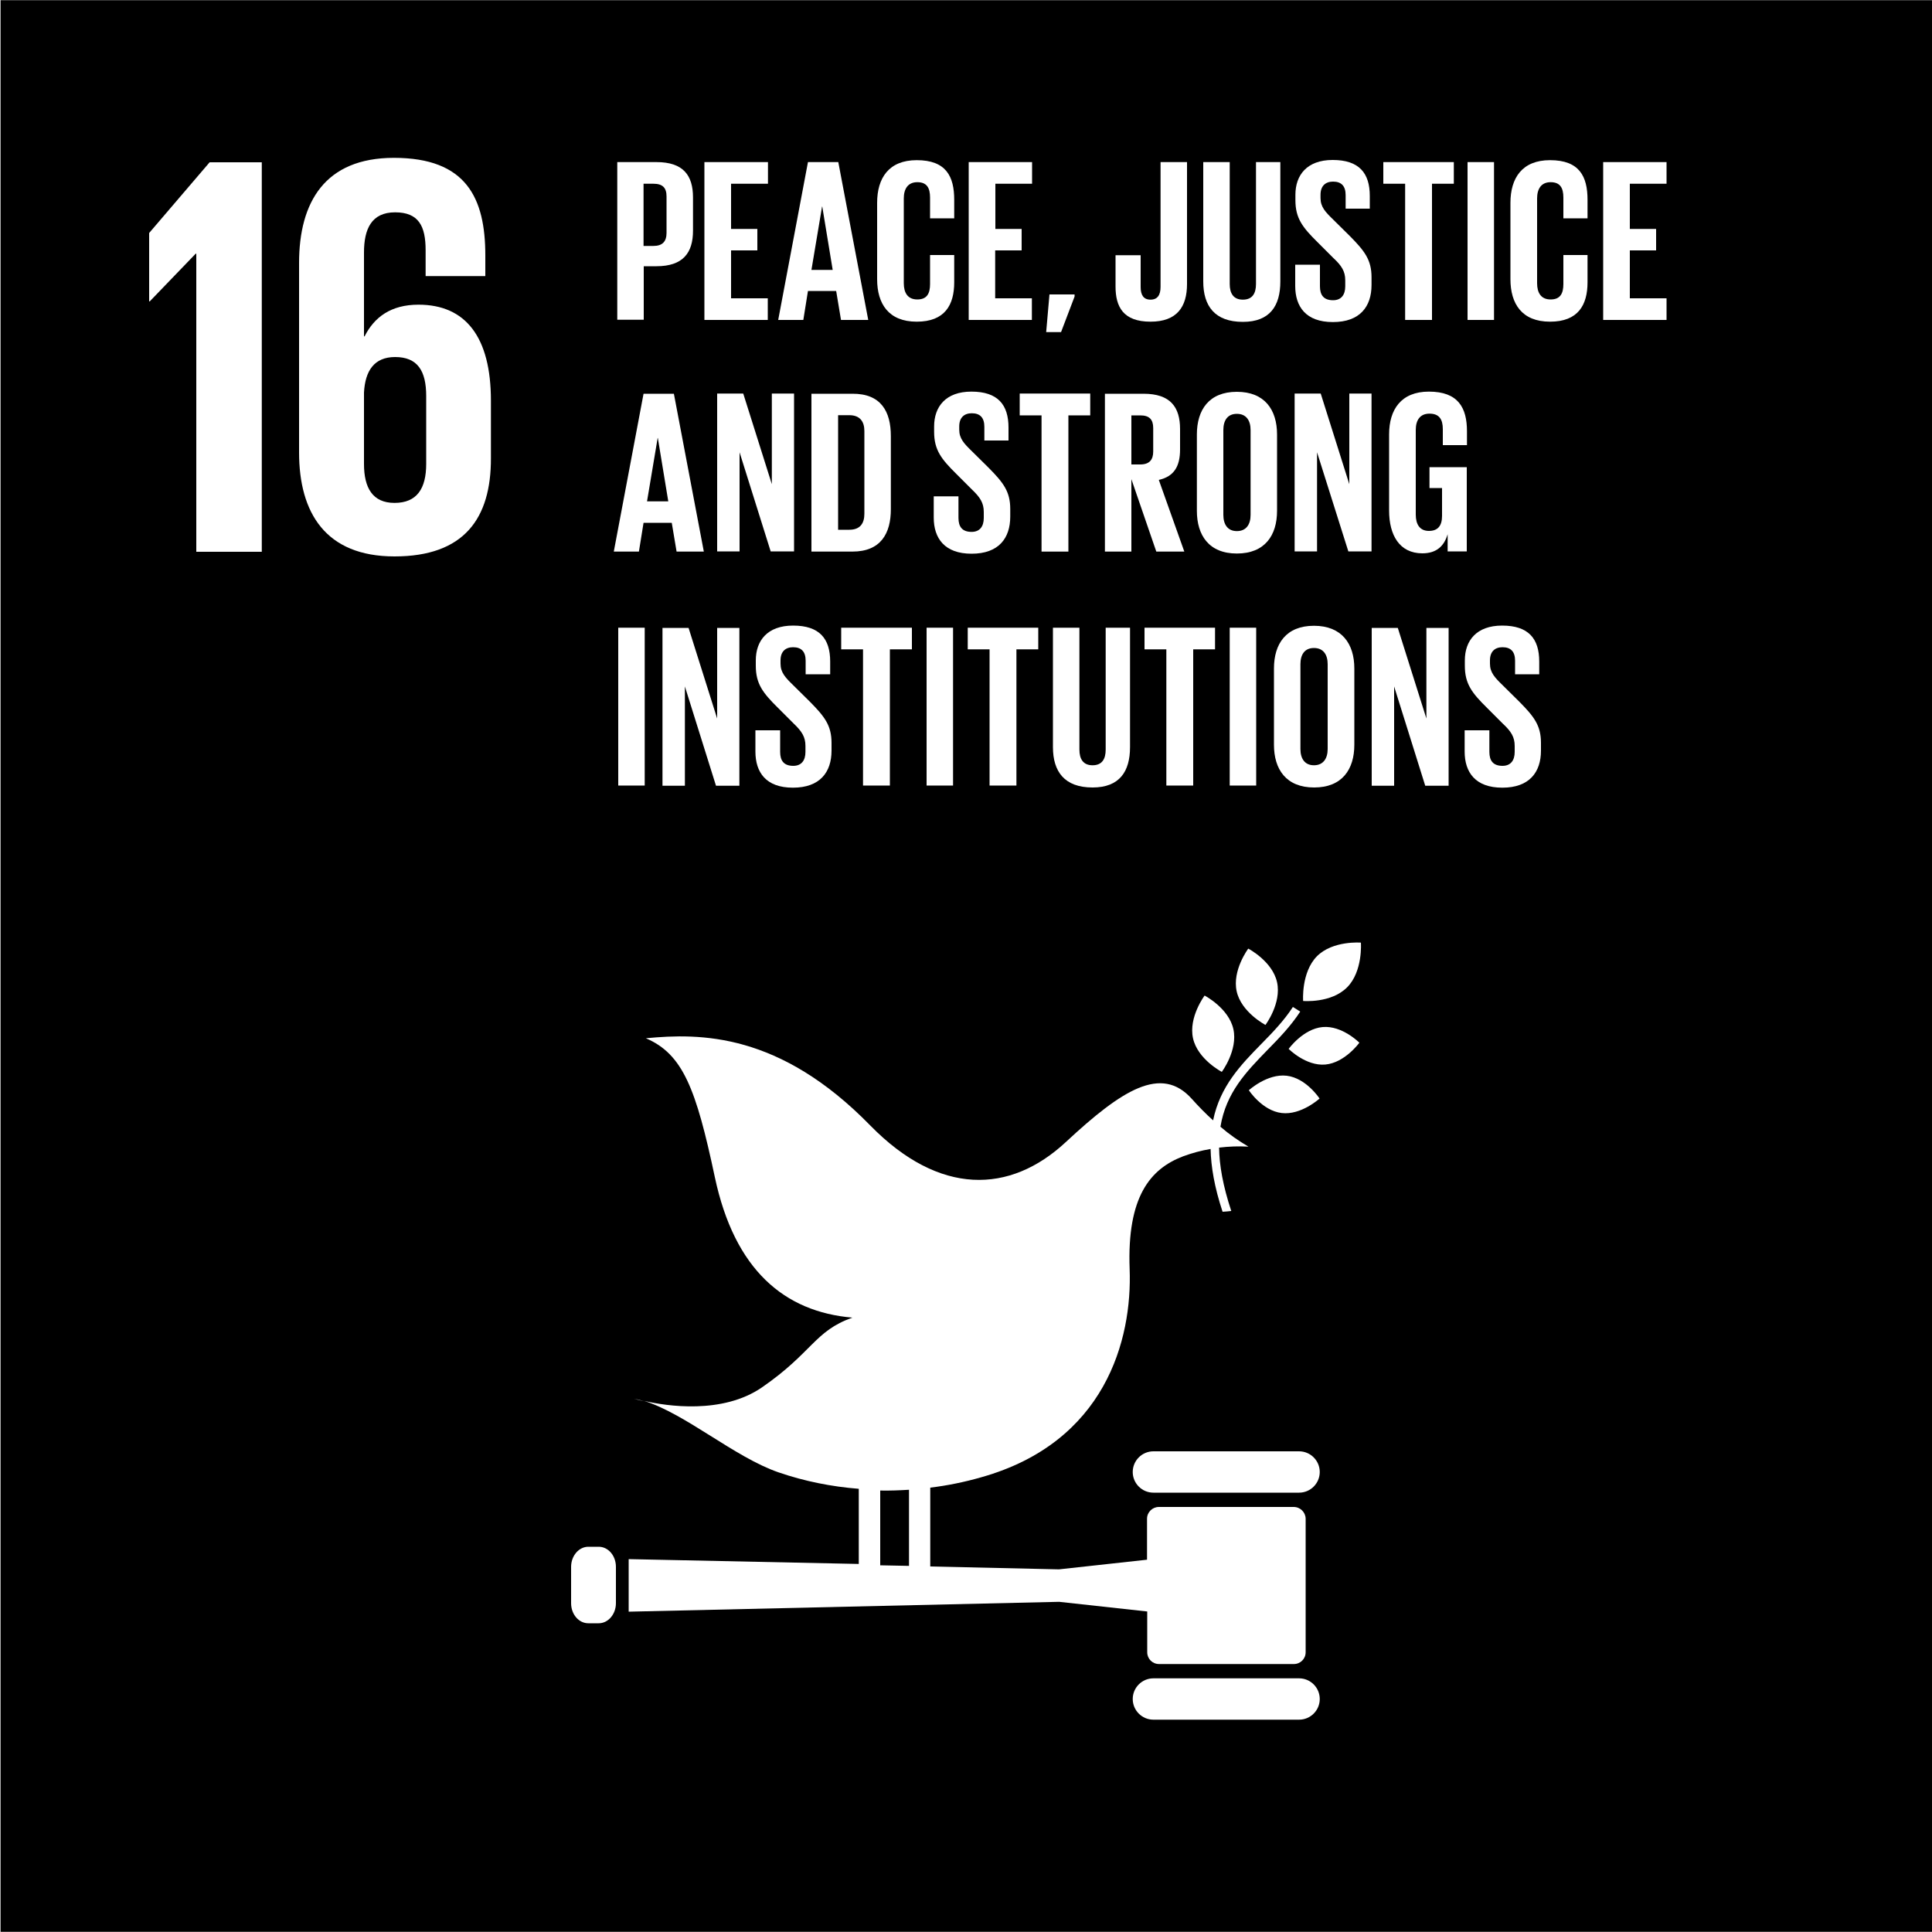
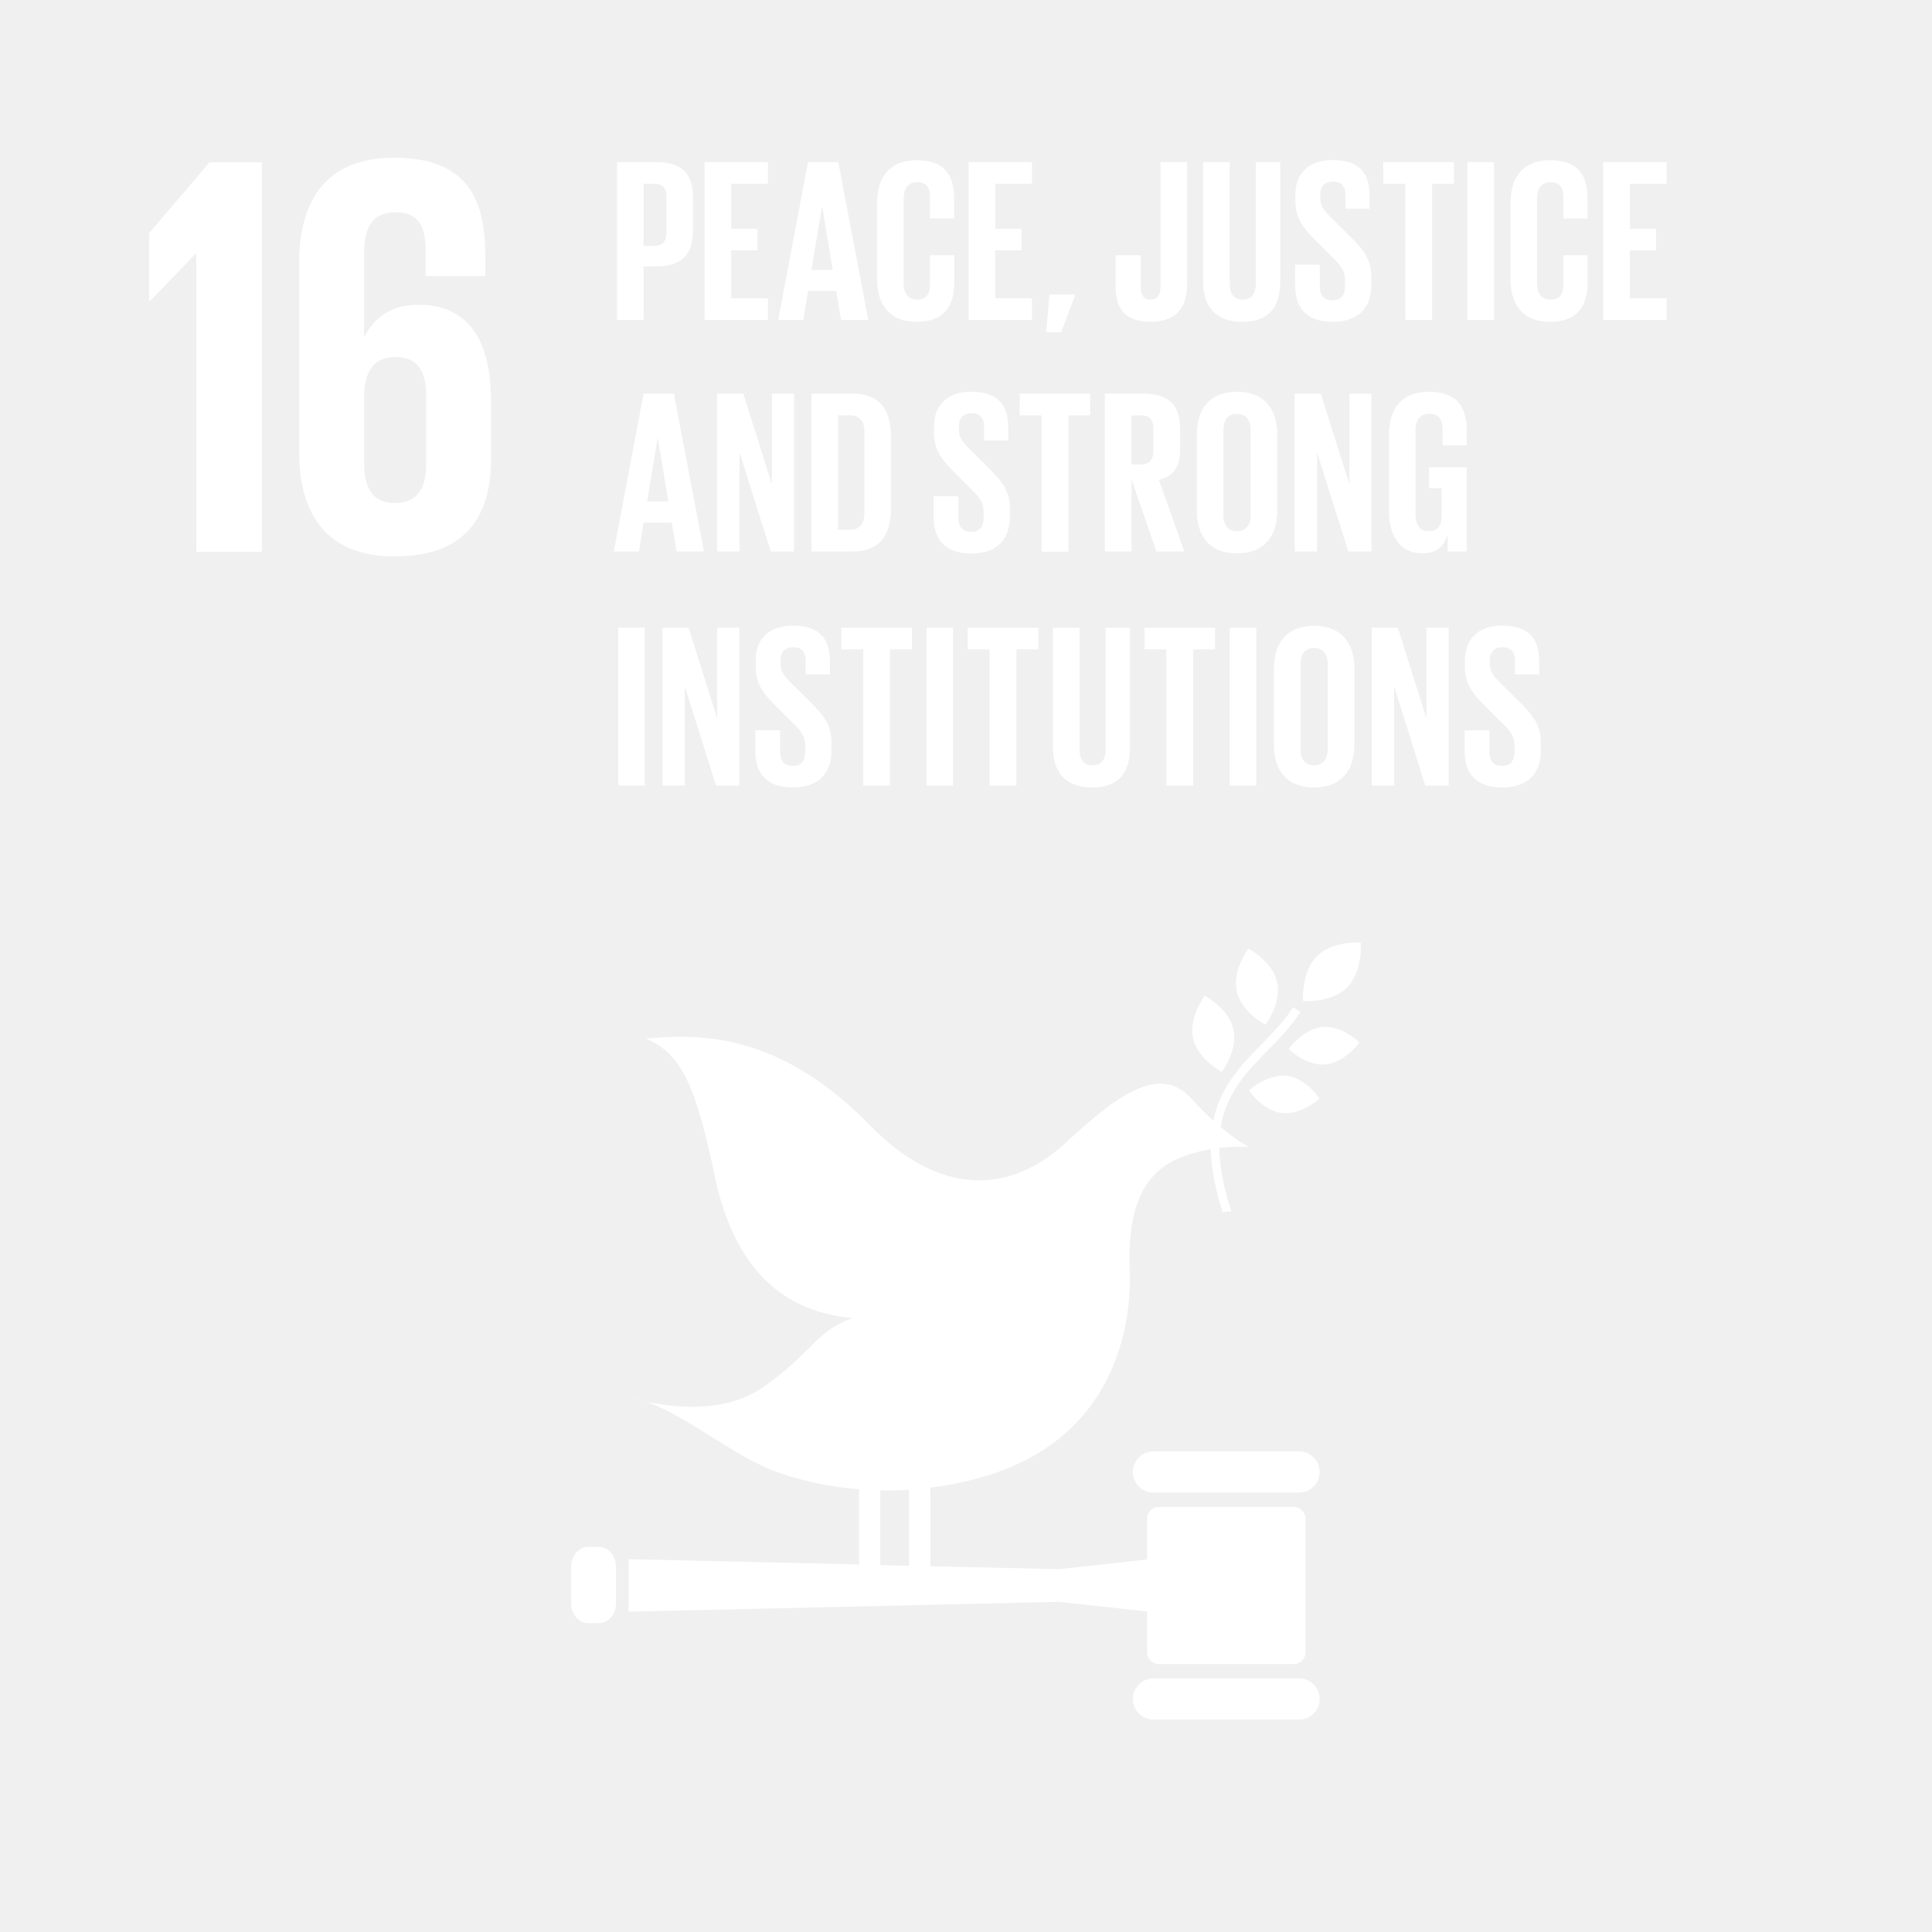
- <svg xmlns="http://www.w3.org/2000/svg" version="1.1" id="Layer_1" x="0px" y="0px" viewBox="0 0 1000 1000" style="enable-background:new 0 0 1000 1000;" xml:space="preserve">
-   <style type="text/css">
- 	.st0{fill:#FFFFFF;}
- </style>
-   <rect x="0.3" y="0.1" width="999.8" height="999.8" />
-   <polygon class="st0" points="77.2,120.6 77.2,156 77.5,156 101.3,131.3 101.6,131.3 101.6,285.6 135.5,285.6 135.5,84 108.5,84 " />
-   <path class="st0" d="M254.1,237.1v-29.7c0-33-13.1-49.7-37.5-49.7c-14.3,0-22.9,6.5-27.9,16.4h-0.3v-43.4c0-12.2,3.9-20.8,16.1-20.8  s15.8,7.1,15.8,19.6v13.4h30.9v-10.7c0-29.7-9.8-50.5-47.3-50.5c-35.7,0-49.1,22.9-49.1,54.4v98.1c0,31.2,13.7,53.8,49.4,53.8  C240.2,288,254.2,268.4,254.1,237.1 M220.6,240.1c0,12.8-4.8,20.2-16.4,20.2c-11.3,0-15.8-7.7-15.8-20.2v-36.9  c0.6-11.3,5.3-18.4,16.1-18.4c11.6,0,16.1,7.1,16.1,20.2V240.1z" />
+ <svg xmlns="http://www.w3.org/2000/svg" id="Layer_1" data-name="Layer 1" viewBox="0 0 1000 1000" focusable="false">
+   <link type="text/css" rel="stylesheet" id="dark-mode-general-link" />
+   <link type="text/css" rel="stylesheet" id="dark-mode-custom-link" />
+   <style type="text/css" id="dark-mode-custom-style" />
+   <defs>
+     <style>
+       .cls-2 {
+         fill: #fff;
+       }
+     </style>
+   </defs>
+   <polygon class="cls-2" points="77.22 120.59 77.22 155.97 77.53 155.97 101.31 131.29 101.61 131.29 101.61 285.6 135.51 285.6 135.51 84.01 108.46 84.01 77.22 120.59" />
+   <path class="cls-2" d="M254.15,237.15V207.41c0-33-13.08-49.66-37.46-49.66-14.28,0-22.9,6.54-27.95,16.36h-.29V130.7c0-12.2,3.85-20.82,16.05-20.82s15.76,7.14,15.76,19.62v13.4h30.92V132.18c0-29.73-9.81-50.54-47.28-50.54-35.68,0-49.06,22.9-49.06,54.42v98.11c0,31.22,13.69,53.82,49.36,53.82,36,0,50-19.62,50-50.84m-33.6,3c0,12.78-4.76,20.21-16.35,20.21-11.3,0-15.75-7.72-15.75-20.21V203.25c.58-11.3,5.34-18.44,16.05-18.44,11.58,0,16.05,7.14,16.05,20.23Z" />
  <g>
-     <path class="st0" d="M646.1,491c0,0-8.4,11.2-6,22.1c2.4,10.9,14.9,17.4,14.9,17.4s8.4-11.2,6-22.1   C658.6,497.5,646.1,491,646.1,491" />
-     <path class="st0" d="M632.4,554.8c0,0,8.4-11.2,6-22.1s-14.9-17.4-14.9-17.4s-8.4,11.2-6,22.1S632.4,554.8,632.4,554.8" />
-     <path class="st0" d="M667,542.9c0,0,8.9,9,19,8.1s17.6-11.3,17.6-11.3s-8.9-9-19-8.1S667,542.9,667,542.9" />
-     <path class="st0" d="M681.6,495c-8.2,8.4-7.1,23.1-7.1,23.1s14.5,1.3,22.8-7.1c8.2-8.3,7.1-23.1,7.1-23.1S689.8,486.7,681.6,495" />
-     <path class="st0" d="M663.4,576.1c10.1,1.2,19.6-7.5,19.6-7.5s-6.9-10.6-17-11.8s-19.6,7.5-19.6,7.5S653.3,574.9,663.4,576.1" />
-     <path class="st0" d="M672.4,751.2H597c-5.9,0-10.7,4.8-10.7,10.7c0,5.9,4.8,10.7,10.7,10.7h75.4c5.9,0,10.7-4.8,10.7-10.7   C683.1,756,678.3,751.2,672.4,751.2" />
-     <path class="st0" d="M672.4,868.7H597c-5.9,0-10.7,4.8-10.7,10.7c0,5.9,4.8,10.7,10.7,10.7h75.4c5.9,0,10.7-4.8,10.7-10.7   C683.1,873.5,678.3,868.7,672.4,868.7" />
-     <path class="st0" d="M333.5,725.3c-1.7-0.5-3.5-1-5.2-1.3C328.3,724,330.2,724.6,333.5,725.3" />
-     <path class="st0" d="M669.6,780h-69.8c-3.3,0-6.1,2.7-6.1,6.1v21.2l-45.6,5l-66.6-1.5V770c9-1.1,17.8-2.9,26.5-5.4   c64.1-18.1,78.1-71.1,76.7-107.8c-1.4-37.3,10.6-51.8,27.7-58.3c4.6-1.7,9.4-3,14.2-3.8c0.2,9.2,2,19.8,6.2,32.5   c1.5-0.1,3-0.2,4.5-0.4c-4.3-13-6.2-23.7-6.3-32.8c5-0.6,10.1-0.8,15.2-0.5c-5.1-3-10-6.4-14.5-10.3c2.9-17.7,13.4-28.5,24.3-39.7   c6-6.1,12.1-12.4,17-19.9l-3.8-2.4c-4.6,7.1-10.6,13.3-16.4,19.2c-10.6,10.8-21.3,21.9-24.9,39.5c-3.9-3.5-7.5-7.2-11-11.1   c-15.8-17.7-36.2-4.7-65.2,22.3s-65.5,27.9-101.2-8.5c-47-48.2-88.1-47.9-116.2-45.2c19.2,8.2,26,26.2,35.7,71.9   c10.2,48,36,69.7,71.2,72.7c-19.6,6.9-20.6,18-46.8,36.1c-20.5,14.1-49.4,9.7-61,7c21.5,6.7,46.9,29.2,69.6,37   c13.4,4.6,27.4,7.4,41.5,8.5v38.9L325.4,807v27.2l222.8-5.1l45.6,5v21.1c0,3.4,2.7,6.1,6.1,6.1h69.8c3.4,0,6.1-2.7,6.1-6.1v-69.2   C675.7,782.7,673,780,669.6,780z M455.6,771.5c5,0.1,10-0.1,14.9-0.4v39.4l-14.9-0.3V771.5z" />
-     <path class="st0" d="M318.8,829.8c0,5.7-4,10.4-8.9,10.4h-5.4c-4.9,0-8.9-4.6-8.9-10.4V811c0-5.7,4-10.4,8.9-10.4h5.4   c4.9,0,8.9,4.6,8.9,10.4V829.8z" />
+     <path class="cls-2" d="M646.14,491s-8.41,11.17-6,22.06,14.88,17.36,14.88,17.36,8.41-11.17,6-22.05S646.14,491,646.14,491" />
+     <path class="cls-2" d="M632.43,554.84s8.41-11.18,6-22.06-14.87-17.36-14.87-17.36-8.42,11.17-6,22.06,14.88,17.36,14.88,17.36" />
+     <path class="cls-2" d="M667,542.88s8.88,9,19,8.06,17.61-11.31,17.61-11.31-8.87-9-19-8.07S667,542.88,667,542.88" />
+     <path class="cls-2" d="M681.56,495c-8.23,8.35-7.07,23.13-7.07,23.13s14.51,1.26,22.76-7.08,7.07-23.13,7.07-23.13-14.52-1.26-22.76,7.08" />
+     <path class="cls-2" d="M663.4,576.09c10.08,1.2,19.56-7.46,19.56-7.46S676.09,558,666,556.85s-19.57,7.47-19.57,7.47,6.87,10.58,16.95,11.77" />
+     <path class="cls-2" d="M672.4,751.23H597.05a10.66,10.66,0,1,0,0,21.32H672.4a10.66,10.66,0,0,0,0-21.32" />
+     <path class="cls-2" d="M672.4,868.74H597.05a10.66,10.66,0,1,0,0,21.32H672.4a10.66,10.66,0,0,0,0-21.32" />
+     <path class="cls-2" d="M333.51,725.35a49.66,49.66,0,0,0-5.23-1.34s1.93.6,5.23,1.34" />
+     <path class="cls-2" d="M669.63,780H599.8a6.07,6.07,0,0,0-6.07,6.06v21.15l-45.58,5-66.59-1.52V770a183,183,0,0,0,26.49-5.38c64.11-18.08,78.09-71.08,76.69-107.75-1.39-37.35,10.56-51.85,27.73-58.3a77.47,77.47,0,0,1,14.23-3.77c.19,9.17,2,19.84,6.15,32.54,1.53-.08,3-.21,4.55-.37-4.33-13-6.18-23.69-6.28-32.81a79.89,79.89,0,0,1,15.2-.46,96.54,96.54,0,0,1-14.47-10.3c2.88-17.68,13.42-28.54,24.27-39.65,6-6.11,12.13-12.42,17-19.94l-3.78-2.44c-4.6,7.14-10.63,13.29-16.44,19.24-10.58,10.83-21.27,21.89-24.89,39.45A145.4,145.4,0,0,1,617,569c-15.81-17.72-36.16-4.71-65.17,22.31s-65.54,27.93-101.2-8.55c-47-48.16-88.08-47.88-116.22-45.15,19.25,8.2,26,26.19,35.73,71.91,10.21,48,36,69.68,71.19,72.67-19.59,6.93-20.56,18-46.81,36.12-20.51,14.14-49.35,9.67-61,7,21.46,6.7,46.89,29.21,69.64,37a168.17,168.17,0,0,0,41.51,8.51v38.94l-119.3-2.72v27.16l222.79-5.1,45.58,5v21.13a6.09,6.09,0,0,0,6.07,6.08h69.83a6.1,6.1,0,0,0,6.08-6.08V786.06A6.08,6.08,0,0,0,669.63,780Zm-214-8.52c5,.08,9.95-.07,14.94-.41v39.37l-14.94-.34Z" />
+     <path class="cls-2" d="M318.84,829.8c0,5.73-4,10.37-8.92,10.37h-5.37c-4.92,0-8.93-4.64-8.93-10.37V811c0-5.73,4-10.37,8.93-10.37h5.37c4.92,0,8.92,4.64,8.92,10.37Z" />
  </g>
  <g>
-     <path class="st0" d="M319.4,83.9h20.4c13.9,0,18.9,6.9,18.9,18.3v17.2c0,11.4-5.1,18.4-18.9,18.4h-6.6v27.7h-13.7V83.9z    M333.1,95.1v32.2h5.1c4.7,0,6.8-2.3,6.8-6.8v-18.8c0-4.5-2-6.6-6.8-6.6H333.1z" />
-     <path class="st0" d="M364.7,83.9h32.8v11.2h-19.1v23.4h13.6v11.1h-13.6v24.8h19v11.2h-32.8V83.9z" />
-     <path class="st0" d="M402.8,165.6l15.4-81.7h15.7l15.5,81.7h-14.1l-2.5-15h-14.6l-2.4,15H402.8z M420,139.7h11l-5.4-32.8h-0.1   L420,139.7z" />
-     <path class="st0" d="M454,144.5V105c0-12.8,6-22.1,20.5-22.1c15.2,0,19.4,8.4,19.4,20.5v9.6h-12.5v-10.7c0-5.1-1.7-8-6.6-8   s-7,3.5-7,8.4v43.9c0,4.9,2,8.4,7,8.4s6.6-3.1,6.6-8v-15h12.5v14.1c0,11.7-4.8,20.4-19.4,20.4S454,157.2,454,144.5z" />
-     <path class="st0" d="M501.4,83.9h32.8v11.2h-19v23.4h13.6v11.1h-13.7v24.8h19v11.2h-32.7V83.9z" />
-     <path class="st0" d="M556.2,153.5l-7,18.4h-7.7l1.7-19.5h13L556.2,153.5z" />
-     <path class="st0" d="M614.4,83.9V147c0,11.8-5.2,19.5-18.9,19.5c-14.2,0-18.1-7.8-18.1-18.2v-16.2h13v16.5c0,4.1,1.5,6.5,5.1,6.5   s5.2-2.4,5.2-6.6V83.9H614.4z" />
-     <path class="st0" d="M662.7,83.9v61.8c0,12.6-5.4,20.9-19.4,20.9c-14.5,0-20.5-8.2-20.5-20.9V83.9h13.7V147c0,4.8,1.9,8.1,6.8,8.1   s6.8-3.2,6.8-8.1V83.9H662.7z" />
-     <path class="st0" d="M670.4,148v-11h12.8v11.2c0,4.6,2,7.2,6.8,7.2c4.3,0,6.3-2.9,6.3-7.2v-3.1c0-4.7-1.9-7.6-6.2-11.6l-8.1-8.1   c-7.8-7.7-11.5-12.4-11.5-21.8v-2.8c0-10.1,5.9-18,19.3-18c13.7,0,19.2,6.8,19.2,18.6v6.6h-12.5v-7c0-4.7-2.2-7-6.5-7   c-3.9,0-6.5,2.2-6.5,6.8v1.7c0,4.6,2.5,7.2,6.5,11.1l8.8,8.7c7.5,7.6,11.1,12.2,11.1,21.2v4c0,11.2-6,19.2-20,19.2   S670.4,158.7,670.4,148z" />
-     <path class="st0" d="M716,83.9h36.5v11.2h-11.3v70.5h-13.9V95.1H716V83.9z" />
-     <path class="st0" d="M759.6,83.9h13.7v81.7h-13.7V83.9z" />
-     <path class="st0" d="M781.8,144.5V105c0-12.8,6-22.1,20.5-22.1c15.2,0,19.4,8.4,19.4,20.5v9.6h-12.5v-10.7c0-5.1-1.7-8-6.6-8   s-7,3.5-7,8.4v43.9c0,4.9,2,8.4,7,8.4s6.6-3.1,6.6-8v-15h12.5v14.1c0,11.7-4.8,20.4-19.4,20.4S781.8,157.2,781.8,144.5z" />
-     <path class="st0" d="M829.8,83.9h32.8v11.2h-19v23.4h13.6v11.1h-13.6v24.8h19v11.2h-32.8V83.9z" />
+     <path class="cls-2" d="M319.38,83.89h20.37c13.86,0,18.93,6.87,18.93,18.32v17.23c0,11.45-5.07,18.44-18.93,18.44h-6.63v27.73H319.38ZM333.12,95.1v32.18h5.07c4.7,0,6.75-2.29,6.75-6.75v-18.8c0-4.46-2.05-6.63-6.75-6.63Z" />
+     <path class="cls-2" d="M364.7,83.89h32.79V95.1H378.44v23.38h13.62v11.09H378.44V154.4h19.05v11.21H364.7Z" />
+     <path class="cls-2" d="M402.79,165.61l15.43-81.72h15.67l15.54,81.72h-14.1l-2.53-15H418.22l-2.41,15ZM420,139.69h11l-5.42-32.78h-.12Z" />
+     <path class="cls-2" d="M454,144.51V105c0-12.78,6-22.06,20.49-22.06,15.19,0,19.41,8.44,19.41,20.49v9.64H481.37V102.33c0-5.06-1.68-8-6.63-8s-7,3.5-7,8.44v43.87c0,4.94,2.05,8.44,7,8.44s6.63-3.13,6.63-8V132.1h12.54v14.1c0,11.69-4.82,20.37-19.41,20.37S454,157.17,454,144.51Z" />
+     <path class="cls-2" d="M501.38,83.89h32.79V95.1h-19v23.38h13.62v11.09H515.12V154.4h19v11.21H501.38Z" />
+     <path class="cls-2" d="M556.22,153.55l-7,18.44h-7.71l1.69-19.52h13Z" />
+     <path class="cls-2" d="M614.44,83.89V147c0,11.82-5.19,19.53-18.93,19.53-14.22,0-18.07-7.83-18.07-18.2V132.1h13v16.51c0,4.1,1.45,6.51,5.06,6.51s5.19-2.41,5.19-6.63V83.89Z" />
+     <path class="cls-2" d="M662.65,83.89v61.83c0,12.65-5.43,20.85-19.41,20.85-14.46,0-20.49-8.2-20.49-20.85V83.89h13.74V147c0,4.83,1.93,8.08,6.75,8.08S650,151.87,650,147V83.89Z" />
+     <path class="cls-2" d="M670.36,148V137h12.78v11.21c0,4.58,2.05,7.23,6.75,7.23,4.34,0,6.27-2.89,6.27-7.23v-3.13c0-4.7-1.93-7.6-6.15-11.58l-8.08-8.07c-7.83-7.71-11.45-12.42-11.45-21.82v-2.77c0-10.12,5.91-18,19.29-18,13.74,0,19.16,6.75,19.16,18.56v6.63H696.4V101c0-4.7-2.17-7-6.51-7-3.86,0-6.51,2.17-6.51,6.75v1.69c0,4.58,2.53,7.23,6.51,11.09l8.8,8.67c7.47,7.6,11.09,12.18,11.09,21.22v4c0,11.2-6,19.16-20,19.16S670.36,158.74,670.36,148Z" />
+     <path class="cls-2" d="M716,83.89h36.53V95.1H741.24v70.51H727.38V95.1H716Z" />
+     <path class="cls-2" d="M759.56,83.89H773.3v81.72H759.56Z" />
+     <path class="cls-2" d="M781.85,144.51V105c0-12.78,6-22.06,20.49-22.06,15.19,0,19.41,8.44,19.41,20.49v9.64H809.21V102.33c0-5.06-1.68-8-6.63-8s-7,3.5-7,8.44v43.87c0,4.94,2,8.44,7,8.44s6.63-3.13,6.63-8V132.1h12.54v14.1c0,11.69-4.82,20.37-19.41,20.37S781.85,157.17,781.85,144.51Z" />
+     <path class="cls-2" d="M829.82,83.89h32.79V95.1H843.56v23.38h13.62v11.09H843.56V154.4h19.05v11.21H829.82Z" />
  </g>
  <g>
-     <path class="st0" d="M317.7,285.5l15.4-81.7h15.7l15.5,81.7h-14.1l-2.5-14.9h-14.6l-2.4,14.9H317.7z M334.9,259.5h11l-5.4-32.8   h-0.1L334.9,259.5z" />
-     <path class="st0" d="M382.8,234.1v51.3h-11.6v-81.7h13.5l14.8,46.9v-46.9H411v81.7h-12.1L382.8,234.1z" />
-     <path class="st0" d="M461.1,225.7v37.9c0,12.5-5.2,21.9-19.9,21.9H420v-81.7h21.2C456,203.7,461.1,213,461.1,225.7z M439.6,274.2   c5.7,0,7.8-3.4,7.8-8.3v-42.8c0-4.8-2.2-8.2-7.8-8.2h-5.8v59.3H439.6z" />
-     <path class="st0" d="M483.3,267.9v-11h12.8v11.2c0,4.6,2,7.2,6.8,7.2c4.3,0,6.3-2.9,6.3-7.2V265c0-4.7-1.9-7.6-6.1-11.6l-8.1-8.1   c-7.8-7.7-11.5-12.4-11.5-21.8v-2.8c0-10.1,5.9-18,19.3-18c13.7,0,19.2,6.8,19.2,18.6v6.7h-12.5v-7.1c0-4.7-2.2-7-6.5-7   c-3.9,0-6.5,2.2-6.5,6.8v1.7c0,4.6,2.5,7.2,6.5,11.1l8.8,8.7c7.5,7.6,11.1,12.2,11.1,21.2v4c0,11.2-6,19.2-20,19.2   S483.3,278.6,483.3,267.9z" />
-     <path class="st0" d="M527.8,203.7h36.5V215H553v70.5h-13.9V215h-11.3V203.7z" />
-     <path class="st0" d="M585.6,248v37.5h-13.7v-81.7h20c13.9,0,18.9,6.9,18.9,18.3v10.5c0,8.8-3.1,14-11,15.8l13.2,37.1h-14.5   L585.6,248z M585.6,215v25.4h4.6c4.7,0,6.7-2.4,6.7-6.7v-12.1c0-4.5-2-6.6-6.7-6.6L585.6,215z" />
-     <path class="st0" d="M619.5,264.4v-39.5c0-12.8,6.3-22.1,20.7-22.1s20.8,9.3,20.8,22.1v39.5c0,12.7-6.3,22.1-20.8,22.1   S619.5,277,619.5,264.4z M647.3,266.5v-43.9c0-4.9-2.2-8.4-7.1-8.4s-7,3.5-7,8.4v43.9c0,4.9,2.2,8.4,7,8.4S647.3,271.5,647.3,266.5   z" />
-     <path class="st0" d="M681.7,234.1v51.3h-11.6v-81.7h13.5l14.8,46.9v-46.9h11.5v81.7h-12L681.7,234.1z" />
-     <path class="st0" d="M739.7,241.8h19.5v43.6h-9.9v-8.9c-1.8,6.1-5.7,9.9-13.1,9.9c-11.8,0-17.2-9.4-17.2-22.1v-39.5   c0-12.8,6.2-22.1,20.6-22.1c15.2,0,19.7,8.4,19.7,20.5v7.2h-12.5v-8.3c0-5.1-1.9-8-6.9-8s-7.1,3.5-7.1,8.4v43.9   c0,4.9,2,8.4,6.8,8.4c4.5,0,6.8-2.5,6.8-7.8v-14.4h-6.5V241.8z" />
-     <path class="st0" d="M320,324.9h13.7v81.7H320V324.9z" />
-     <path class="st0" d="M354.5,355.3v51.4h-11.6v-81.7h13.5l14.8,46.9v-46.9h11.5v81.7h-12.1L354.5,355.3z" />
-     <path class="st0" d="M391,389v-11h12.8v11.2c0,4.6,2,7.2,6.8,7.2c4.3,0,6.3-2.9,6.3-7.2v-3.1c0-4.7-1.9-7.6-6.1-11.6l-8.1-8.1   c-7.8-7.7-11.5-12.4-11.5-21.8v-2.8c0-10.1,5.9-18,19.3-18c13.7,0,19.2,6.8,19.2,18.6v6.6H417v-7c0-4.7-2.2-7-6.5-7   c-3.9,0-6.5,2.2-6.5,6.8v1.7c0,4.6,2.5,7.2,6.5,11.1l8.8,8.7c7.5,7.6,11.1,12.2,11.1,21.2v4c0,11.2-6,19.2-20,19.2   S391,399.7,391,389z" />
-     <path class="st0" d="M435.5,324.9H472v11.2h-11.4v70.5h-13.9v-70.5h-11.3V324.9z" />
-     <path class="st0" d="M479.6,324.9h13.7v81.7h-13.7V324.9z" />
-     <path class="st0" d="M500.9,324.9h36.5v11.2h-11.3v70.5h-13.9v-70.5h-11.3V324.9z" />
-     <path class="st0" d="M584.9,324.9v61.8c0,12.6-5.4,20.9-19.4,20.9c-14.5,0-20.5-8.2-20.5-20.9v-61.8h13.7V388   c0,4.8,1.9,8.1,6.8,8.1s6.8-3.2,6.8-8.1v-63.1H584.9z" />
-     <path class="st0" d="M592.4,324.9h36.5v11.2h-11.3v70.5h-13.9v-70.5h-11.3V324.9z" />
-     <path class="st0" d="M636.5,324.9h13.7v81.7h-13.7V324.9z" />
-     <path class="st0" d="M659.4,385.5V346c0-12.8,6.3-22.1,20.7-22.1S701,333.2,701,346v39.5c0,12.7-6.3,22.1-20.8,22.1   S659.4,398.2,659.4,385.5z M687.2,387.7v-43.9c0-4.9-2.2-8.4-7.1-8.4s-7,3.5-7,8.4v43.9c0,4.9,2.2,8.4,7,8.4   S687.2,392.6,687.2,387.7L687.2,387.7z" />
-     <path class="st0" d="M721.6,355.3v51.4H710v-81.7h13.5l14.8,46.9v-46.9h11.5v81.7h-12.1L721.6,355.3z" />
-     <path class="st0" d="M758.1,389v-11h12.8v11.2c0,4.6,2,7.2,6.8,7.2c4.3,0,6.3-2.9,6.3-7.2v-3.1c0-4.7-1.9-7.6-6.2-11.6l-8.1-8.1   c-7.8-7.7-11.5-12.4-11.5-21.8v-2.8c0-10.1,5.9-18,19.3-18c13.7,0,19.2,6.8,19.2,18.6v6.6h-12.5v-7c0-4.7-2.2-7-6.5-7   c-3.9,0-6.5,2.2-6.5,6.8v1.7c0,4.6,2.5,7.2,6.5,11.1l8.8,8.7c7.5,7.6,11.1,12.2,11.1,21.2v4c0,11.2-6,19.2-20,19.2   S758.1,399.7,758.1,389z" />
+     <path class="cls-2" d="M317.7,285.46l15.43-81.72H348.8l15.54,81.72h-14.1l-2.53-14.94H333.13l-2.41,14.94Zm17.24-25.91h11l-5.42-32.78h-.12Z" />
+     <path class="cls-2" d="M382.78,234.12v51.34H371.21V203.74h13.5l14.83,46.89V203.74H411v81.72H398.94Z" />
+     <path class="cls-2" d="M461.13,225.68v37.85c0,12.53-5.18,21.93-19.89,21.93H420V203.74h21.21C456,203.74,461.13,213,461.13,225.68Zm-21.58,48.57c5.67,0,7.84-3.37,7.84-8.31V223.15c0-4.82-2.17-8.2-7.84-8.2h-5.78v59.3Z" />
+     <path class="cls-2" d="M483.31,267.87v-11h12.77v11.21c0,4.58,2.05,7.23,6.75,7.23,4.34,0,6.27-2.89,6.27-7.23V265c0-4.7-1.93-7.59-6.15-11.57l-8.07-8.07c-7.84-7.72-11.45-12.42-11.45-21.82v-2.77c0-10.13,5.9-18,19.28-18,13.74,0,19.17,6.75,19.17,18.56V228H509.34v-7.11c0-4.7-2.17-7-6.51-7-3.85,0-6.51,2.17-6.51,6.75v1.69c0,4.58,2.53,7.23,6.51,11.08l8.8,8.68c7.47,7.6,11.09,12.18,11.09,21.22v4c0,11.21-6,19.17-20,19.17S483.31,278.59,483.31,267.87Z" />
+     <path class="cls-2" d="M527.78,203.74H564.3V215H553v70.51H539.11V215H527.78Z" />
+     <path class="cls-2" d="M585.64,248v37.48H571.9V203.74h20c13.86,0,18.93,6.87,18.93,18.32v10.49c0,8.8-3.14,14-11,15.79L613,285.46H598.53Zm0-33v25.43h4.58c4.7,0,6.74-2.41,6.74-6.74V221.58c0-4.46-2-6.63-6.74-6.63Z" />
+     <path class="cls-2" d="M619.5,264.37V224.84c0-12.78,6.27-22.06,20.74-22.06s20.85,9.28,20.85,22.06v39.53c0,12.66-6.27,22.06-20.85,22.06S619.5,277,619.5,264.37Zm27.85,2.17V222.67c0-4.94-2.17-8.44-7.11-8.44s-7,3.5-7,8.44v43.87c0,4.94,2.16,8.44,7,8.44S647.35,271.48,647.35,266.54Z" />
+     <path class="cls-2" d="M681.7,234.12v51.34H670.13V203.74h13.5l14.82,46.89V203.74H709.9v81.72h-12Z" />
+     <path class="cls-2" d="M739.67,241.83H759.2v43.63h-9.89v-8.92c-1.8,6.15-5.66,9.89-13.13,9.89-11.81,0-17.24-9.4-17.24-22.06V224.84c0-12.78,6.15-22.06,20.61-22.06,15.19,0,19.65,8.44,19.65,20.49v7.23H746.66v-8.31c0-5.07-1.93-8-6.87-8s-7.11,3.5-7.11,8.44v43.87c0,4.94,2.05,8.44,6.75,8.44,4.46,0,6.75-2.53,6.75-7.84V252.68h-6.51Z" />
+     <path class="cls-2" d="M320,324.9h13.74v81.72H320Z" />
+     <path class="cls-2" d="M354.46,355.27v51.35H342.89V324.9h13.5l14.82,46.88V324.9h11.46v81.72H370.61Z" />
+     <path class="cls-2" d="M391,389v-11h12.78v11.21c0,4.58,2.05,7.23,6.75,7.23,4.34,0,6.26-2.89,6.26-7.23v-3.13c0-4.7-1.92-7.6-6.14-11.57l-8.08-8.08c-7.83-7.71-11.45-12.41-11.45-21.82v-2.77c0-10.12,5.91-18,19.29-18,13.74,0,19.16,6.75,19.16,18.56v6.63H417V342c0-4.7-2.17-7-6.51-7-3.86,0-6.51,2.17-6.51,6.75v1.69c0,4.58,2.53,7.23,6.51,11.09l8.8,8.68c7.47,7.59,11.08,12.17,11.08,21.21v4c0,11.21-6,19.16-20,19.16S391,399.75,391,389Z" />
+     <path class="cls-2" d="M435.46,324.9H472v11.21H460.65v70.51H446.79V336.11H435.46Z" />
+     <path class="cls-2" d="M479.57,324.9h13.74v81.72H479.57Z" />
+     <path class="cls-2" d="M500.9,324.9h36.52v11.21H526.09v70.51H512.23V336.11H500.9Z" />
+     <path class="cls-2" d="M584.91,324.9v61.83c0,12.65-5.42,20.85-19.4,20.85-14.47,0-20.49-8.2-20.49-20.85V324.9h13.74v63.15c0,4.83,1.93,8.08,6.75,8.08s6.75-3.25,6.75-8.08V324.9Z" />
+     <path class="cls-2" d="M592.39,324.9h36.52v11.21H617.58v70.51H603.72V336.11H592.39Z" />
+     <path class="cls-2" d="M636.5,324.9h13.74v81.72H636.5Z" />
+     <path class="cls-2" d="M659.4,385.52V346c0-12.78,6.27-22.06,20.73-22.06S701,333.21,701,346v39.53c0,12.66-6.27,22.06-20.85,22.06S659.4,398.18,659.4,385.52Zm27.84,2.17V343.82c0-4.94-2.17-8.44-7.11-8.44s-7,3.5-7,8.44v43.87c0,4.94,2.17,8.44,7,8.44S687.24,392.63,687.24,387.69Z" />
+     <path class="cls-2" d="M721.59,355.27v51.35H710V324.9h13.5l14.83,46.88V324.9H749.8v81.72H737.74Z" />
+     <path class="cls-2" d="M758.11,389v-11h12.78v11.21c0,4.58,2.05,7.23,6.75,7.23,4.34,0,6.27-2.89,6.27-7.23v-3.13c0-4.7-1.93-7.6-6.15-11.57l-8.08-8.08c-7.83-7.71-11.45-12.41-11.45-21.82v-2.77c0-10.12,5.91-18,19.29-18,13.74,0,19.16,6.75,19.16,18.56v6.63H784.15V342c0-4.7-2.17-7-6.51-7-3.86,0-6.51,2.17-6.51,6.75v1.69c0,4.58,2.53,7.23,6.51,11.09l8.8,8.68c7.47,7.59,11.09,12.17,11.09,21.21v4c0,11.21-6,19.16-20,19.16S758.11,399.75,758.11,389Z" />
  </g>
</svg>
